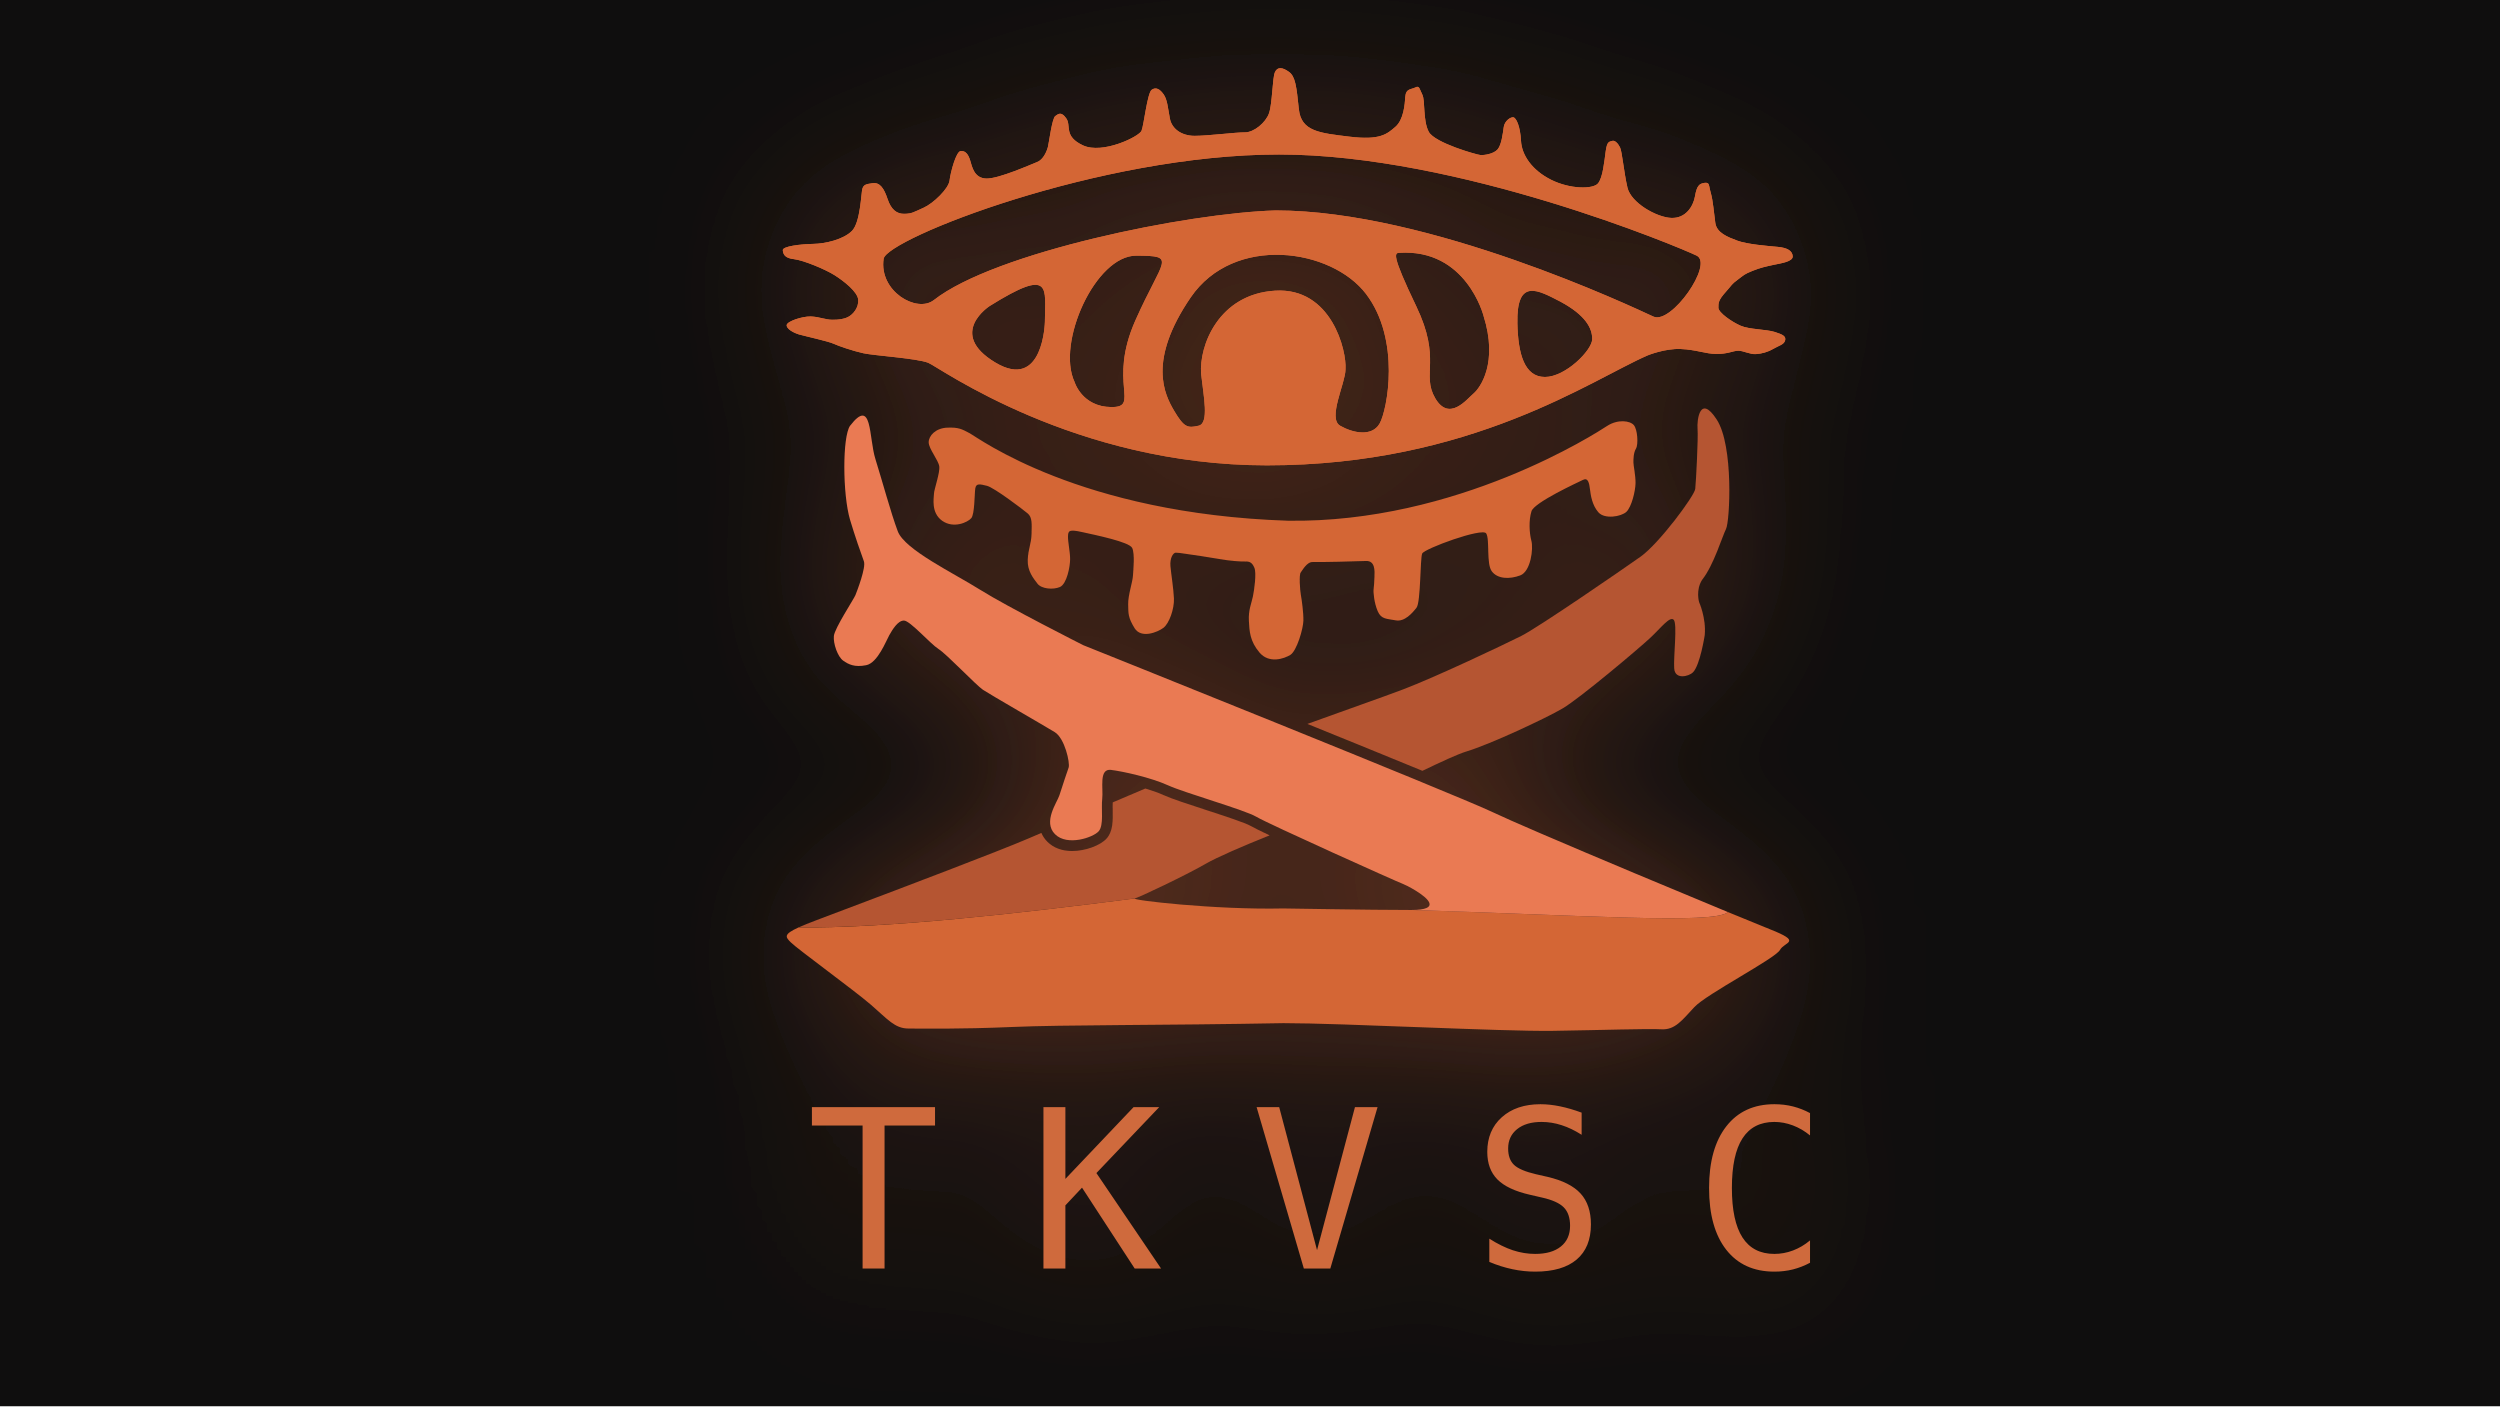
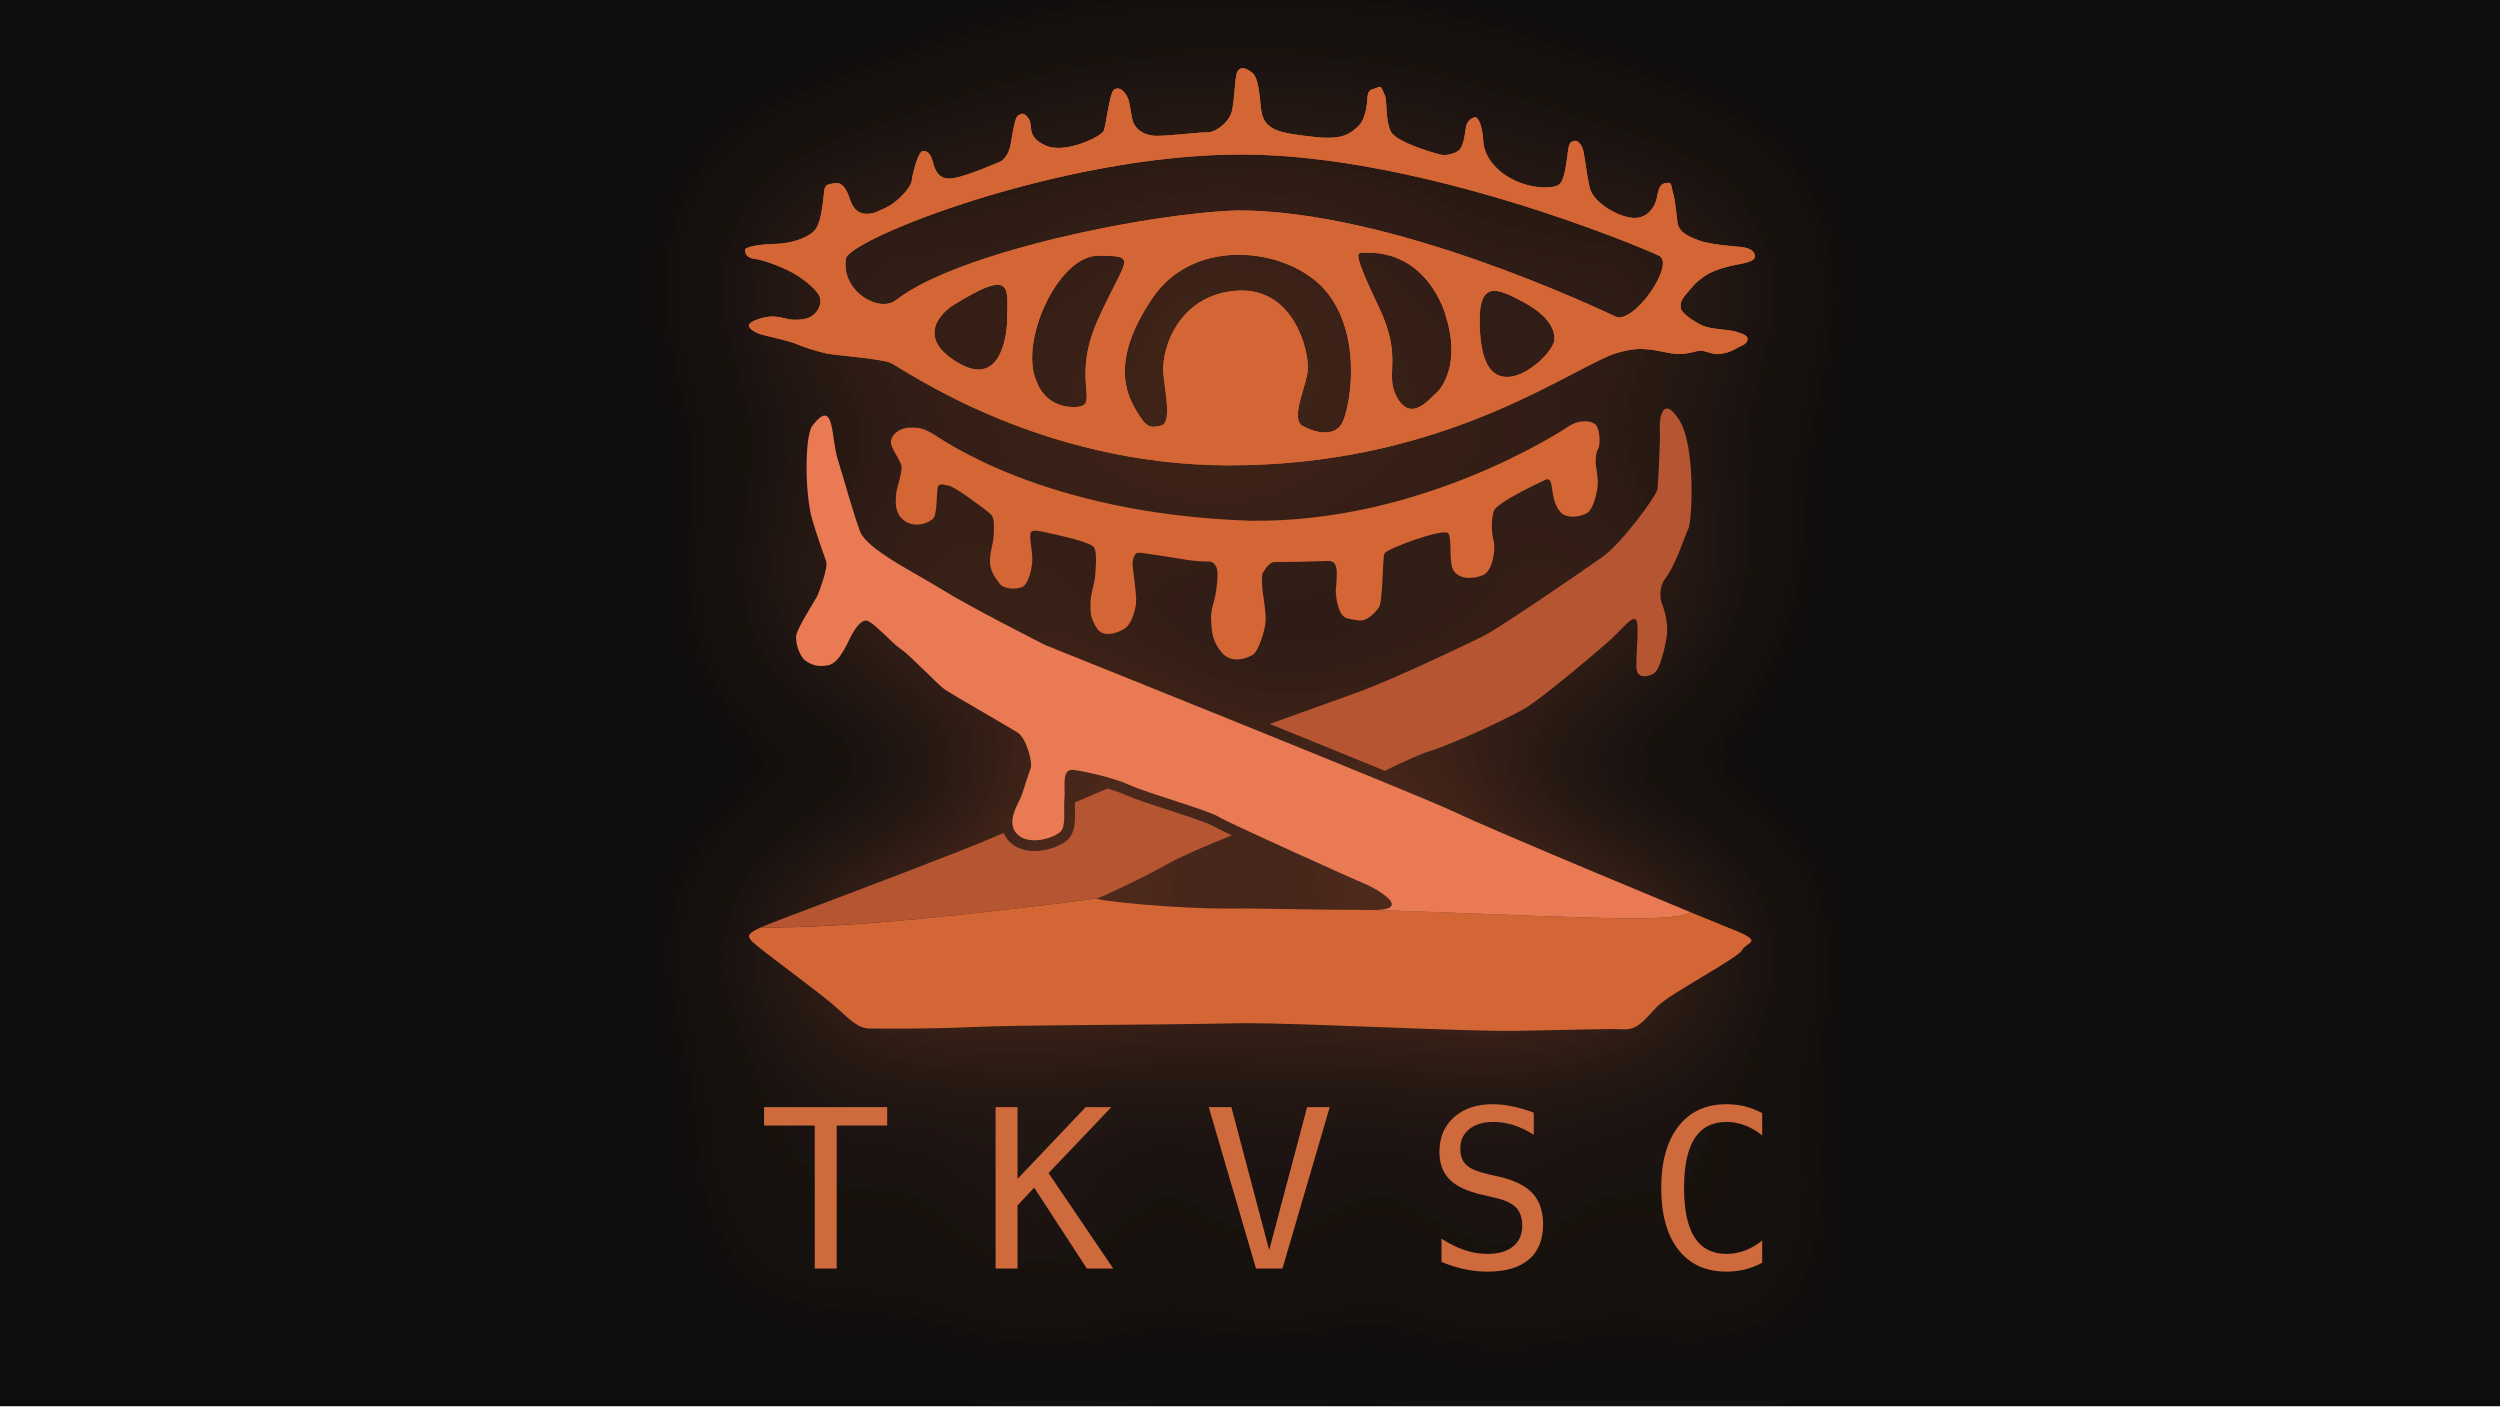
<svg xmlns="http://www.w3.org/2000/svg" id="Centered" viewBox="0 0 1920 1080">
  <defs>
    <style>
      .cls-1 {
        fill: #d46635;
      }

      .cls-2 {
        fill: #b55530;
      }

      .cls-3 {
        clip-path: url(#clippath-1);
      }

      .cls-4 {
        fill: #ea7a53;
      }

      .cls-5 {
        fill: #0f0e0e;
      }

      .cls-6 {
        clip-path: url(#clippath);
      }

      .cls-7 {
        fill: none;
      }

      .cls-8 {
        fill: #cf6a3d;
        font-family: Consolas-Bold, Consolas;
        font-size: 170px;
        letter-spacing: .4em;
      }

      .cls-9 {
        filter: url(#outer-glow-2);
      }
    </style>
    <filter id="outer-glow-1" filterUnits="userSpaceOnUse">
      <feOffset dx="0" dy="0" />
      <feGaussianBlur result="blur" stdDeviation="60" />
      <feFlood flood-color="#d46635" flood-opacity=".4" />
      <feComposite in2="blur" operator="in" />
      <feComposite in="SourceGraphic" />
    </filter>
    <filter id="outer-glow-2" filterUnits="userSpaceOnUse">
      <feOffset dx="0" dy="0" />
      <feGaussianBlur result="blur-2" stdDeviation="60" />
      <feFlood flood-color="#d46635" flood-opacity=".4" />
      <feComposite in2="blur-2" operator="in" />
      <feComposite in="SourceGraphic" />
    </filter>
    <clipPath id="clippath">
-       <rect class="cls-7" x="566.5" y="17" width="845" height="845" />
+       <rect class="cls-7" x="537.5" y="17" width="845" height="845" />
    </clipPath>
    <clipPath id="clippath-1">
-       <rect class="cls-7" x="566.5" y="17" width="845" height="845" />
+       <rect class="cls-7" x="537.5" y="17" width="845" height="845" />
    </clipPath>
  </defs>
  <rect class="cls-5" width="1920" height="1080" />
  <g id="Logo_Text-2" data-name="Logo+Text" class="cls-9">
-     <text id="Text" class="cls-8" transform="translate(619.6465 974.209)">
+     <text id="Text" class="cls-8" transform="translate(582.9062 974.209)">
      <tspan x="0" y="0">TKVSC</tspan>
    </text>
    <g id="Logo">
      <g class="cls-6">
        <g class="cls-3">
-           <path class="cls-2" d="M1092.414,591.988c-25.49-10.488-56.633-23.171-88.337-36.012,29.212-10.595,57.079-20.308,72.625-26.183,26.604-10.051,78.633-34.881,91.638-41.384,13.005-6.503,77.445-50.84,91.63-60.891,14.193-10.051,41.384-46.706,41.978-52.029,.594-5.314,2.36-39.609,1.774-46.112-.594-6.503,1.774-27.19,14.779-7.088,13.005,20.093,10.051,78.03,7.097,83.947-2.962,5.908-9.465,27.784-18.328,39.015-5.124,7.881-2.368,17.148-2.368,17.148,0,0,5.554,12.287,4.332,25.416,0,0-3.532,23.064-9.061,28.577-3.061,3.053-13.739,5.892-14.383-2.954-.66-9.003,2.558-34.485-.396-37.447-2.954-2.954-9.457,5.917-18.328,14.193s-53.794,46.112-66.808,53.794c-13.005,7.691-56.155,27.784-73.896,33.107-6.56,1.972-19.194,7.831-33.949,14.903" />
-           <path class="cls-1" d="M1366.972,729.614c-3.54,6.503-56.155,33.693-65.62,43.744-9.457,10.051-14.779,17.733-25.416,17.148-10.645-.594-44.338,.586-83.361,1.18-39.015,.594-160.798-5.908-206.909-5.908-93.998,1.774-167.902,1.18-208.692,2.954s-68.574,1.18-79.219,1.18-15.959-7.097-28.964-18.328c-13.013-11.231-56.163-42.564-61.485-47.886-4.118-4.109-5.752-6.098,6.016-11.445,67.435,.817,170.304-10.843,258.245-22.247-4.143,1.18,61.485,8.863,114.1,7.683,4.728,0,64.431,1.18,98.132,1.18,131.28,3.944,232.829,11.239,243.276,1.617,15.151,6.255,26.761,11,32.216,13.162,25.424,10.051,11.231,9.465,7.683,15.968" />
-           <path class="cls-1" d="M988.999,399.91c129.99,1.955,236.905-67.322,245.204-72.743,8.3-5.422,17.738-4.067,20.585-.678,2.848,3.389,3.581,14.835,1.627,18.073-1.952,3.238-1.952,8.283-1.952,10.618s1.708,9.94,1.627,15.889c-.082,5.949-3.01,18.224-6.998,21.989-3.987,3.765-16.68,5.874-21.48,.451-4.801-5.422-5.94-12.952-6.509-17.696-.57-4.744-1.465-9.187-5.289-7.305-3.825,1.883-37.428,17.245-39.625,24.097-2.197,6.852-1.708,16.718-.081,22.742,1.627,6.025-.488,23.571-8.625,26.583-8.136,3.012-17.249,2.786-21.724-3.088-4.475-5.874-1.437-24.574-4.367-29.193-2.929-4.619-47.516,11.748-49.145,15.463-1.626,3.715-1.084,37.351-4.339,41.568-3.255,4.217-9.222,11.044-16.056,9.739-6.835-1.305-11.066-.703-13.778-7.028-2.712-6.326-3.472-14.458-3.146-16.968,.325-2.51,.434-4.317,.651-9.237,.217-4.92,.542-12.651-6.509-12.35-7.052,.301-36.451,1.004-40.9,.803-4.448-.201-7.81,6.225-9.221,8.032-1.41,1.807-.543,13.555,.108,17.17,.651,3.614,2.061,13.479,1.953,19.742-.109,6.262-5.099,23.332-9.981,26.344-4.882,3.012-16.382,6.928-23.759-1.807-7.376-8.736-7.702-16.265-8.136-24.399-.434-8.133,1.953-13.253,3.038-18.374,1.085-5.121,2.929-18.173,1.194-22.29-1.736-4.117-3.77-4.97-7.025-4.82-3.255,.151-12.205-.526-19.202-1.807-6.997-1.28-23.596-3.689-27.338-4.217-3.743-.527-4.882-.753-6.835-.753-1.952,0-4.638,4.142-4.068,10.393,.569,6.25,2.36,17.094,2.685,24.85,.325,7.757-3.58,19.127-8.136,22.516-4.557,3.388-17.086,8.434-22.131,.15-5.045-8.283-4.719-11.069-4.882-18.148-.163-7.079,3.335-16.869,3.661-21.914,.325-5.045,1.546-16.793-.57-21.462-2.115-4.669-28.314-9.94-38.404-12.199-10.089-2.259-10.74-1.055-10.902,3.162-.163,4.218,1.627,11.748,1.627,17.621s-2.604,19.127-7.811,21.387c-5.207,2.259-14.157,1.506-17.249-2.561-3.092-4.066-7.811-9.638-7.485-18.224,.325-8.584,2.766-12.35,2.929-20.031s.619-12.651-2.945-15.663c-3.564-3.012-25.777-19.881-31.31-21.236-5.532-1.356-8.299-2.033-8.95,1.957-.65,3.991-.407,19.73-3.091,22.893-2.685,3.163-13.507,8.208-22.294,2.033-8.787-6.175-6.427-17.545-6.347-20.859,.082-3.313,4.719-16.114,4.068-20.934-.651-4.819-8.136-13.555-8.136-18.525s5.289-10.844,14.158-11.22c8.868-.376,11.228,1.055,17.493,4.368,6.265,3.313,84.077,61.774,244.122,67.096" />
-           <path class="cls-1" d="M1334.607,214.766c5.1-3.796,4.885-4.118,11.28-6.725,6.404-2.599,10.53-3.359,15.844-4.555,5.314-1.188,15.406-2.385,15.076-6.725-.322-4.341-4.448-6.511-11.495-7.163-7.055-.644-23.543-1.948-31.027-4.77-7.493-2.822-15.844-5.966-16.925-13.673-1.089-7.699-1.741-17.032-3.474-22.998-1.733-5.966-.652-8.244-4.885-7.699-4.225,.545-5.966,2.715-7.262,10.307-1.304,7.592-7.055,17.139-18.336,16.595-11.28-.536-30.813-11.602-33.528-23.32-2.707-11.718-4.118-27.553-5.636-30.706-1.518-3.144-4.019-5.859-6.189-5.1-2.162,.759-3.796,.116-4.877,7.922-1.089,7.815-2.17,20.292-5.966,24.739s-21.241,4.522-35.888-2.797c-14.639-7.319-22.619-18.889-23.188-29.988-.569-11.099-3.656-17.775-5.933-18.014-2.278-.248-6.676,2.847-7.328,7.485-.652,4.638-1.708,13.913-4.877,17.329-3.177,3.416-10.34,4.39-13.104,4.151-2.764-.248-35.071-9.275-39.626-17.898-4.555-8.632-2.599-23.84-4.877-28.403-2.278-4.555-2.203-7.237-5.372-5.611-3.177,1.626-7.319,.817-7.732,6.998-.404,6.181-1.304,17.816-7.65,23.271s-11.553,10.414-34.98,7.567c-23.436-2.847-37.348-4.068-39.139-21.232-1.791-17.172-2.616-24.97-7.584-28.552-4.959-3.573-8.821-4.076-10.777,.231-1.947,4.316-1.98,24.005-4.506,31.407-2.517,7.402-11.718,14.895-18.55,14.812-6.833-.083-28.42,2.682-38.512,2.682s-17.577-5.314-19.095-13.236c-1.518-7.922-1.947-14.532-4.77-18.55-2.822-4.01-5.859-5.966-9.226-3.581-3.359,2.393-5.966,27.017-7.806,31.465-1.848,4.448-29.864,18.22-44.915,11.231-15.052-6.998-8.953-15.06-12.774-20.589-3.821-5.537-6.024-3.746-8.541-1.956-2.525,1.791-4.885,20.91-5.702,23.922-.809,3.012-3.416,9.523-8.211,11.396-4.803,1.865-29.377,12.848-38.891,12.692-9.523-.165-11.066-9.036-12.535-13.839-1.461-4.794-3.581-7.559-7.237-7.319-3.664,.248-7.897,16.52-8.632,22.701-.726,6.181-12.361,17.519-19.961,20.886-7.592,3.359-8.788,4.555-14.755,4.662-5.966,.107-10.191-3.359-12.906-11.495-2.715-8.136-5.859-12.807-11.503-12.048-5.636,.759-6.833,1.411-7.806,4.233s-1.411,25.82-8.029,32.438-20.399,9.82-29.831,9.977c-9.44,.165-23.601,1.791-23.27,4.885,.322,3.094,1.461,6.024,8.623,6.833,7.163,.817,24.079,7.815,31.242,12.37,7.163,4.555,17.659,12.774,18.063,18.872,.404,6.106-3.986,11.148-7.567,13.022-3.581,1.873-7.245,2.278-12.37,2.278s-10.166-2.36-16.595-2.525c-6.428-.157-17.981,3.664-18.394,6.511-.404,2.847,5.05,6.024,9.605,7.328,4.555,1.296,22.297,5.207,26.365,7.072,4.068,1.873,14.672,5.479,22.916,7.328,8.244,1.84,41.441,3.903,49.9,7.377,8.467,3.474,112.119,78.707,260.044,78.707,156.705,0,249.465-65.908,292.424-84.459,0,0,13.178-5.422,25.333-4.885,12.147,.545,18.765,3.689,27.339,3.804,8.566,.107,12.906-2.393,16.702-2.5,3.796-.107,9.226,2.929,13.673,2.608,4.448-.33,8.788-1.378,13.236-3.944,4.448-2.566,8.351-3.326,9.217-6.47,.866-3.152-1.411-4.555-8.029-6.618-6.618-2.063-19.417-1.848-26.142-4.778-6.725-2.929-16.925-9.977-17.032-13.773-.107-3.796,.107-5.966,5.529-12.048,5.43-6.073,4.233-5.743,9.333-9.547m-532.127,32.331s-1.081,53.596-38.182,31.242c-37.101-22.346-4.126-43.389-4.126-43.389,48.389-30.161,42.308-13.673,42.308,12.147m69.432-.867c-21.257,47.952,4.126,66.61-18.443,66.395-22.561-.215-28.205-19.31-28.205-19.31-14.103-29.946,16.058-97.208,47.515-96.985,31.465,.215,20.399,1.947-.866,49.9m187.682,78.979c-5.859,10.414-20.613,7.377-30.375,1.733-9.762-5.636,4.126-32.76,4.126-43.149,1.081-14.292-10.637-63.169-54.026-60.561-43.397,2.599-58.589,42.341-56.848,64.002,1.824,17.04,6.346,37.81-1.956,39.708-8.301,1.898-11.066,1.518-18.658-11.28-7.592-12.799-20.613-38.619,12.584-87.223,33.198-48.604,108.051-37.753,134.738-2.608,26.687,35.153,16.273,88.964,10.414,99.378m72.089-22.998c-5.207,4.39-18.715,21.967-29.451,3.581-10.744-18.394,5.042-29.781-14.482-70.463-19.532-40.682-16.512-40.954-13.022-41.169,51.426-3.26,64.605,48.323,64.605,48.323,11.388,35.97-2.443,55.329-7.65,59.728m54.843-12.692c-15.786,0-20.638-17.783-21.158-41.012-.792-35.45,15.745-25.779,33.198-16.76,19.037,10.249,24.409,20.341,24.244,28.799-.157,8.467-20.498,28.973-36.284,28.973m83.312-46.384c-15.72-7.22-172.276-81.521-290.114-81.521-67.823,1.964-215.607,32.092-262.511,68.83-13.046,10.224-42.291-6.709-38.57-31.729,2.261-15.159,165.501-80.069,303.655-80.069s307.559,71.28,320.737,77.676c13.187,6.404-19.524,53.093-33.198,46.813" />
-           <path class="cls-1" d="M1334.607,214.766c5.1-3.796,4.885-4.118,11.28-6.725,6.404-2.599,10.53-3.359,15.844-4.555,5.314-1.188,15.406-2.385,15.076-6.725-.322-4.341-4.448-6.511-11.495-7.163-7.055-.644-23.543-1.948-31.027-4.77-7.493-2.822-15.844-5.966-16.925-13.673-1.089-7.699-1.741-17.032-3.474-22.998-1.733-5.966-.652-8.244-4.885-7.699-4.225,.545-5.966,2.715-7.262,10.307-1.304,7.592-7.055,17.139-18.336,16.595-11.28-.536-30.813-11.602-33.528-23.32-2.707-11.718-4.118-27.553-5.636-30.706-1.518-3.144-4.019-5.859-6.189-5.1-2.162,.759-3.796,.116-4.877,7.922-1.089,7.815-2.17,20.292-5.966,24.739s-21.241,4.522-35.888-2.797c-14.639-7.319-22.619-18.889-23.188-29.988-.569-11.099-3.656-17.775-5.933-18.014-2.278-.248-6.676,2.847-7.328,7.485-.652,4.638-1.708,13.913-4.877,17.329-3.177,3.416-10.34,4.39-13.104,4.151-2.764-.248-35.071-9.275-39.626-17.898-4.555-8.632-2.599-23.84-4.877-28.403-2.278-4.555-2.203-7.237-5.372-5.611-3.177,1.626-7.319,.817-7.732,6.998-.404,6.181-1.304,17.816-7.65,23.271s-11.553,10.414-34.98,7.567c-23.436-2.847-37.348-4.068-39.139-21.232-1.791-17.172-2.616-24.97-7.584-28.552-4.959-3.573-8.821-4.076-10.777,.231-1.947,4.316-1.98,24.005-4.506,31.407-2.517,7.402-11.718,14.895-18.55,14.812-6.833-.083-28.42,2.682-38.512,2.682s-17.577-5.314-19.095-13.236c-1.518-7.922-1.947-14.532-4.77-18.55-2.822-4.01-5.859-5.966-9.226-3.581-3.359,2.393-5.966,27.017-7.806,31.465-1.848,4.448-29.864,18.22-44.915,11.231-15.052-6.998-8.953-15.06-12.774-20.589-3.821-5.537-6.024-3.746-8.541-1.956-2.525,1.791-4.885,20.91-5.702,23.922-.809,3.012-3.416,9.523-8.211,11.396-4.803,1.865-29.377,12.848-38.891,12.692-9.523-.165-11.066-9.036-12.535-13.839-1.461-4.794-3.581-7.559-7.237-7.319-3.664,.248-7.897,16.52-8.632,22.701-.726,6.181-12.361,17.519-19.961,20.886-7.592,3.359-8.788,4.555-14.755,4.662-5.966,.107-10.191-3.359-12.906-11.495-2.715-8.136-5.859-12.807-11.503-12.048-5.636,.759-6.833,1.411-7.806,4.233s-1.411,25.82-8.029,32.438-20.399,9.82-29.831,9.977c-9.44,.165-23.601,1.791-23.27,4.885,.322,3.094,1.461,6.024,8.623,6.833,7.163,.817,24.079,7.815,31.242,12.37,7.163,4.555,17.659,12.774,18.063,18.872,.404,6.106-3.986,11.148-7.567,13.022-3.581,1.873-7.245,2.278-12.37,2.278s-10.166-2.36-16.595-2.525c-6.428-.157-17.981,3.664-18.394,6.511-.404,2.847,5.05,6.024,9.605,7.328,4.555,1.296,22.297,5.207,26.365,7.072,4.068,1.873,14.672,5.479,22.916,7.328,8.244,1.84,41.441,3.903,49.9,7.377,8.467,3.474,112.119,78.707,260.044,78.707,156.705,0,249.465-65.908,292.424-84.459,0,0,13.178-5.422,25.333-4.885,12.147,.545,18.765,3.689,27.339,3.804,8.566,.107,12.906-2.393,16.702-2.5,3.796-.107,9.226,2.929,13.673,2.608,4.448-.33,8.788-1.378,13.236-3.944,4.448-2.566,8.351-3.326,9.217-6.47,.866-3.152-1.411-4.555-8.029-6.618-6.618-2.063-19.417-1.848-26.142-4.778-6.725-2.929-16.925-9.977-17.032-13.773-.107-3.796,.107-5.966,5.529-12.048,5.43-6.073,4.233-5.743,9.333-9.547m-532.127,32.331s-1.081,53.596-38.182,31.242c-37.101-22.346-4.126-43.389-4.126-43.389,48.389-30.161,42.308-13.673,42.308,12.147m69.432-.867c-21.257,47.952,4.126,66.61-18.443,66.395-22.561-.215-28.205-19.31-28.205-19.31-14.103-29.946,16.058-97.208,47.515-96.985,31.465,.215,20.399,1.947-.866,49.9m187.682,78.979c-5.859,10.414-20.613,7.377-30.375,1.733-9.762-5.636,4.126-32.76,4.126-43.149,1.081-14.292-10.637-63.169-54.026-60.561-43.397,2.599-58.589,42.341-56.848,64.002,1.824,17.04,6.346,37.81-1.956,39.708-8.301,1.898-11.066,1.518-18.658-11.28-7.592-12.799-20.613-38.619,12.584-87.223,33.198-48.604,108.051-37.753,134.738-2.608,26.687,35.153,16.273,88.964,10.414,99.378m72.089-22.998c-5.207,4.39-18.715,21.967-29.451,3.581-10.744-18.394,5.042-29.781-14.482-70.463-19.532-40.682-16.512-40.954-13.022-41.169,51.426-3.26,64.605,48.323,64.605,48.323,11.388,35.97-2.443,55.329-7.65,59.728m54.843-12.692c-15.786,0-20.638-17.783-21.158-41.012-.792-35.45,15.745-25.779,33.198-16.76,19.037,10.249,24.409,20.341,24.244,28.799-.157,8.467-20.498,28.973-36.284,28.973m83.312-46.384c-15.72-7.22-172.276-81.521-290.114-81.521-67.823,1.964-215.607,32.092-262.511,68.83-13.046,10.224-42.291-6.709-38.57-31.729,2.261-15.159,165.501-80.069,303.655-80.069s307.559,71.28,320.737,77.676c13.187,6.404-19.524,53.093-33.198,46.813" />
-           <path class="cls-2" d="M975.087,641.557c-20.919,8.343-40.938,17.065-49.132,21.843-7.452,4.349-20.935,11.132-32.661,16.776-10.604,5.108-19.763,9.267-21.727,9.828-87.941,11.404-190.81,23.064-258.245,22.247,3.449-1.568,8.054-3.416,14.086-5.694,21.199-8.013,93.495-35.178,136.628-52.161,10.975-4.324,20.069-7.988,25.944-10.505,2.806-1.205,6.098-2.616,9.803-4.208,.974,2.352,2.467,4.638,4.613,6.791,4.654,4.662,11.239,7.121,19.021,7.121,10.125,0,21.793-4.283,26.563-9.737,4.852-5.537,4.712-13.657,4.58-21.513-.033-2.187-.074-4.283,.008-6.115,8.219-3.499,16.652-7.088,25.053-10.653,5.124,1.535,10.018,3.243,13.946,5.025,6.321,2.88,19.013,7.014,32.447,11.388,13.657,4.456,30.664,9.993,34.716,12.427,1.881,1.122,7.105,3.697,14.358,7.138" />
-           <path class="cls-4" d="M1327.074,700.485c-10.447,9.622-111.996,2.327-243.276-1.617,23.204,0,13.055-8.962,3.326-14.928-4.398-2.707-8.722-4.794-9.828-5.166-3.548-1.188-103.455-46.12-112.326-51.434-8.871-5.322-54.983-18.328-67.988-24.244-13.005-5.908-34.287-10.637-43.744-11.817-9.465-1.188-5.826,14.218-6.725,22.09-.932,8.153,1.403,20.325-2.74,25.053-4.134,4.728-24.087,11.677-33.544,2.22-9.457-9.465,1.749-24.566,3.4-29.856,2.872-9.217,5.908-17.742,7.088-21.282,1.188-3.548-2.954-22.47-10.637-27.198-7.683-4.728-49.809-28.964-55.131-32.513-5.314-3.548-27.636-27.198-34.138-31.333-6.503-4.142-21.876-21.876-26.604-21.876s-8.871,7.097-11.231,11.231c-2.368,4.142-8.871,21.282-17.733,23.056-8.871,1.774-13.599-.586-17.742-3.548-4.134-2.954-7.683-13.005-7.088-18.913,.586-5.917,15.365-28.378,16.553-31.333,1.18-2.954,8.277-21.282,6.503-26.01-1.774-4.737-7.303-20.589-10.645-31.927-5.785-19.631-5.892-63.647,0-72.122,17.346-22.47,14.235,8.788,19.508,25.614,5.207,16.595,11.825,41.185,17.148,55.379,5.322,14.185,42.564,31.919,63.259,44.924,20.688,13.005,79.219,42.572,79.219,42.572,0,0,286.128,114.686,314.507,128.285,6.412,3.07,19.475,8.821,36.152,16.001,41.268,17.758,104.659,44.263,144.186,60.586,.091,.033,.182,.074,.272,.107" />
-           <path class="cls-4" d="M1327.19,700.377c-.041,.041-.074,.074-.116,.107-.091-.033-.182-.074-.272-.107h.388Z" />
+           <path class="cls-2" d="M1063.414,591.988c-25.49-10.488-56.633-23.171-88.337-36.012,29.212-10.595,57.079-20.308,72.625-26.183,26.604-10.051,78.633-34.881,91.638-41.384,13.005-6.503,77.445-50.84,91.63-60.891,14.193-10.051,41.384-46.706,41.978-52.029,.594-5.314,2.36-39.609,1.774-46.112-.594-6.503,1.774-27.19,14.779-7.088,13.005,20.093,10.051,78.03,7.097,83.947-2.962,5.908-9.465,27.784-18.328,39.015-5.124,7.881-2.368,17.148-2.368,17.148,0,0,5.554,12.287,4.332,25.416,0,0-3.532,23.064-9.061,28.577-3.061,3.053-13.739,5.892-14.383-2.954-.66-9.003,2.558-34.485-.396-37.447-2.954-2.954-9.457,5.917-18.328,14.193s-53.794,46.112-66.808,53.794c-13.005,7.691-56.155,27.784-73.896,33.107-6.56,1.972-19.194,7.831-33.949,14.903" />
+           <path class="cls-1" d="M1337.972,729.614c-3.54,6.503-56.155,33.693-65.62,43.744-9.457,10.051-14.779,17.733-25.416,17.148-10.645-.594-44.338,.586-83.361,1.18-39.015,.594-160.798-5.908-206.909-5.908-93.998,1.774-167.902,1.18-208.692,2.954s-68.574,1.18-79.219,1.18-15.959-7.097-28.964-18.328c-13.013-11.231-56.163-42.564-61.485-47.886-4.118-4.109-5.752-6.098,6.016-11.445,67.435,.817,170.304-10.843,258.245-22.247-4.143,1.18,61.485,8.863,114.1,7.683,4.728,0,64.431,1.18,98.132,1.18,131.28,3.944,232.829,11.239,243.276,1.617,15.151,6.255,26.761,11,32.216,13.162,25.424,10.051,11.231,9.465,7.683,15.968" />
+           <path class="cls-1" d="M959.999,399.91c129.99,1.955,236.905-67.322,245.204-72.743,8.3-5.422,17.738-4.067,20.585-.678,2.848,3.389,3.581,14.835,1.627,18.073-1.952,3.238-1.952,8.283-1.952,10.618s1.708,9.94,1.627,15.889c-.082,5.949-3.01,18.224-6.998,21.989-3.987,3.765-16.68,5.874-21.48,.451-4.801-5.422-5.94-12.952-6.509-17.696-.57-4.744-1.465-9.187-5.289-7.305-3.825,1.883-37.428,17.245-39.625,24.097-2.197,6.852-1.708,16.718-.081,22.742,1.627,6.025-.488,23.571-8.625,26.583-8.136,3.012-17.249,2.786-21.724-3.088-4.475-5.874-1.437-24.574-4.367-29.193-2.929-4.619-47.516,11.748-49.145,15.463-1.626,3.715-1.084,37.351-4.339,41.568-3.255,4.217-9.222,11.044-16.056,9.739-6.835-1.305-11.066-.703-13.778-7.028-2.712-6.326-3.472-14.458-3.146-16.968,.325-2.51,.434-4.317,.651-9.237,.217-4.92,.542-12.651-6.509-12.35-7.052,.301-36.451,1.004-40.9,.803-4.448-.201-7.81,6.225-9.221,8.032-1.41,1.807-.543,13.555,.108,17.17,.651,3.614,2.061,13.479,1.953,19.742-.109,6.262-5.099,23.332-9.981,26.344-4.882,3.012-16.382,6.928-23.759-1.807-7.376-8.736-7.702-16.265-8.136-24.399-.434-8.133,1.953-13.253,3.038-18.374,1.085-5.121,2.929-18.173,1.194-22.29-1.736-4.117-3.77-4.97-7.025-4.82-3.255,.151-12.205-.526-19.202-1.807-6.997-1.28-23.596-3.689-27.338-4.217-3.743-.527-4.882-.753-6.835-.753-1.952,0-4.638,4.142-4.068,10.393,.569,6.25,2.36,17.094,2.685,24.85,.325,7.757-3.58,19.127-8.136,22.516-4.557,3.388-17.086,8.434-22.131,.15-5.045-8.283-4.719-11.069-4.882-18.148-.163-7.079,3.335-16.869,3.661-21.914,.325-5.045,1.546-16.793-.57-21.462-2.115-4.669-28.314-9.94-38.404-12.199-10.089-2.259-10.74-1.055-10.902,3.162-.163,4.218,1.627,11.748,1.627,17.621s-2.604,19.127-7.811,21.387c-5.207,2.259-14.157,1.506-17.249-2.561-3.092-4.066-7.811-9.638-7.485-18.224,.325-8.584,2.766-12.35,2.929-20.031s.619-12.651-2.945-15.663c-3.564-3.012-25.777-19.881-31.31-21.236-5.532-1.356-8.299-2.033-8.95,1.957-.65,3.991-.407,19.73-3.091,22.893-2.685,3.163-13.507,8.208-22.294,2.033-8.787-6.175-6.427-17.545-6.347-20.859,.082-3.313,4.719-16.114,4.068-20.934-.651-4.819-8.136-13.555-8.136-18.525s5.289-10.844,14.158-11.22c8.868-.376,11.228,1.055,17.493,4.368,6.265,3.313,84.077,61.774,244.122,67.096" />
+           <path class="cls-1" d="M1305.607,214.766c5.1-3.796,4.885-4.118,11.28-6.725,6.404-2.599,10.53-3.359,15.844-4.555,5.314-1.188,15.406-2.385,15.076-6.725-.322-4.341-4.448-6.511-11.495-7.163-7.055-.644-23.543-1.948-31.027-4.77-7.493-2.822-15.844-5.966-16.925-13.673-1.089-7.699-1.741-17.032-3.474-22.998-1.733-5.966-.652-8.244-4.885-7.699-4.225,.545-5.966,2.715-7.262,10.307-1.304,7.592-7.055,17.139-18.336,16.595-11.28-.536-30.813-11.602-33.528-23.32-2.707-11.718-4.118-27.553-5.636-30.706-1.518-3.144-4.019-5.859-6.189-5.1-2.162,.759-3.796,.116-4.877,7.922-1.089,7.815-2.17,20.292-5.966,24.739s-21.241,4.522-35.888-2.797c-14.639-7.319-22.619-18.889-23.188-29.988-.569-11.099-3.656-17.775-5.933-18.014-2.278-.248-6.676,2.847-7.328,7.485-.652,4.638-1.708,13.913-4.877,17.329-3.177,3.416-10.34,4.39-13.104,4.151-2.764-.248-35.071-9.275-39.626-17.898-4.555-8.632-2.599-23.84-4.877-28.403-2.278-4.555-2.203-7.237-5.372-5.611-3.177,1.626-7.319,.817-7.732,6.998-.404,6.181-1.304,17.816-7.65,23.271s-11.553,10.414-34.98,7.567c-23.436-2.847-37.348-4.068-39.139-21.232-1.791-17.172-2.616-24.97-7.584-28.552-4.959-3.573-8.821-4.076-10.777,.231-1.947,4.316-1.98,24.005-4.506,31.407-2.517,7.402-11.718,14.895-18.55,14.812-6.833-.083-28.42,2.682-38.512,2.682s-17.577-5.314-19.095-13.236c-1.518-7.922-1.947-14.532-4.77-18.55-2.822-4.01-5.859-5.966-9.226-3.581-3.359,2.393-5.966,27.017-7.806,31.465-1.848,4.448-29.864,18.22-44.915,11.231-15.052-6.998-8.953-15.06-12.774-20.589-3.821-5.537-6.024-3.746-8.541-1.956-2.525,1.791-4.885,20.91-5.702,23.922-.809,3.012-3.416,9.523-8.211,11.396-4.803,1.865-29.377,12.848-38.891,12.692-9.523-.165-11.066-9.036-12.535-13.839-1.461-4.794-3.581-7.559-7.237-7.319-3.664,.248-7.897,16.52-8.632,22.701-.726,6.181-12.361,17.519-19.961,20.886-7.592,3.359-8.788,4.555-14.755,4.662-5.966,.107-10.191-3.359-12.906-11.495-2.715-8.136-5.859-12.807-11.503-12.048-5.636,.759-6.833,1.411-7.806,4.233s-1.411,25.82-8.029,32.438-20.399,9.82-29.831,9.977c-9.44,.165-23.601,1.791-23.27,4.885,.322,3.094,1.461,6.024,8.623,6.833,7.163,.817,24.079,7.815,31.242,12.37,7.163,4.555,17.659,12.774,18.063,18.872,.404,6.106-3.986,11.148-7.567,13.022-3.581,1.873-7.245,2.278-12.37,2.278s-10.166-2.36-16.595-2.525c-6.428-.157-17.981,3.664-18.394,6.511-.404,2.847,5.05,6.024,9.605,7.328,4.555,1.296,22.297,5.207,26.365,7.072,4.068,1.873,14.672,5.479,22.916,7.328,8.244,1.84,41.441,3.903,49.9,7.377,8.467,3.474,112.119,78.707,260.044,78.707,156.705,0,249.465-65.908,292.424-84.459,0,0,13.178-5.422,25.333-4.885,12.147,.545,18.765,3.689,27.339,3.804,8.566,.107,12.906-2.393,16.702-2.5,3.796-.107,9.226,2.929,13.673,2.608,4.448-.33,8.788-1.378,13.236-3.944,4.448-2.566,8.351-3.326,9.217-6.47,.866-3.152-1.411-4.555-8.029-6.618-6.618-2.063-19.417-1.848-26.142-4.778-6.725-2.929-16.925-9.977-17.032-13.773-.107-3.796,.107-5.966,5.529-12.048,5.43-6.073,4.233-5.743,9.333-9.547m-532.127,32.331s-1.081,53.596-38.182,31.242c-37.101-22.346-4.126-43.389-4.126-43.389,48.389-30.161,42.308-13.673,42.308,12.147m69.432-.867c-21.257,47.952,4.126,66.61-18.443,66.395-22.561-.215-28.205-19.31-28.205-19.31-14.103-29.946,16.058-97.208,47.515-96.985,31.465,.215,20.399,1.947-.866,49.9m187.682,78.979c-5.859,10.414-20.613,7.377-30.375,1.733-9.762-5.636,4.126-32.76,4.126-43.149,1.081-14.292-10.637-63.169-54.026-60.561-43.397,2.599-58.589,42.341-56.848,64.002,1.824,17.04,6.346,37.81-1.956,39.708-8.301,1.898-11.066,1.518-18.658-11.28-7.592-12.799-20.613-38.619,12.584-87.223,33.198-48.604,108.051-37.753,134.738-2.608,26.687,35.153,16.273,88.964,10.414,99.378m72.089-22.998c-5.207,4.39-18.715,21.967-29.451,3.581-10.744-18.394,5.042-29.781-14.482-70.463-19.532-40.682-16.512-40.954-13.022-41.169,51.426-3.26,64.605,48.323,64.605,48.323,11.388,35.97-2.443,55.329-7.65,59.728m54.843-12.692c-15.786,0-20.638-17.783-21.158-41.012-.792-35.45,15.745-25.779,33.198-16.76,19.037,10.249,24.409,20.341,24.244,28.799-.157,8.467-20.498,28.973-36.284,28.973m83.312-46.384c-15.72-7.22-172.276-81.521-290.114-81.521-67.823,1.964-215.607,32.092-262.511,68.83-13.046,10.224-42.291-6.709-38.57-31.729,2.261-15.159,165.501-80.069,303.655-80.069s307.559,71.28,320.737,77.676c13.187,6.404-19.524,53.093-33.198,46.813" />
+           <path class="cls-1" d="M1305.607,214.766c5.1-3.796,4.885-4.118,11.28-6.725,6.404-2.599,10.53-3.359,15.844-4.555,5.314-1.188,15.406-2.385,15.076-6.725-.322-4.341-4.448-6.511-11.495-7.163-7.055-.644-23.543-1.948-31.027-4.77-7.493-2.822-15.844-5.966-16.925-13.673-1.089-7.699-1.741-17.032-3.474-22.998-1.733-5.966-.652-8.244-4.885-7.699-4.225,.545-5.966,2.715-7.262,10.307-1.304,7.592-7.055,17.139-18.336,16.595-11.28-.536-30.813-11.602-33.528-23.32-2.707-11.718-4.118-27.553-5.636-30.706-1.518-3.144-4.019-5.859-6.189-5.1-2.162,.759-3.796,.116-4.877,7.922-1.089,7.815-2.17,20.292-5.966,24.739s-21.241,4.522-35.888-2.797c-14.639-7.319-22.619-18.889-23.188-29.988-.569-11.099-3.656-17.775-5.933-18.014-2.278-.248-6.676,2.847-7.328,7.485-.652,4.638-1.708,13.913-4.877,17.329-3.177,3.416-10.34,4.39-13.104,4.151-2.764-.248-35.071-9.275-39.626-17.898-4.555-8.632-2.599-23.84-4.877-28.403-2.278-4.555-2.203-7.237-5.372-5.611-3.177,1.626-7.319,.817-7.732,6.998-.404,6.181-1.304,17.816-7.65,23.271s-11.553,10.414-34.98,7.567c-23.436-2.847-37.348-4.068-39.139-21.232-1.791-17.172-2.616-24.97-7.584-28.552-4.959-3.573-8.821-4.076-10.777,.231-1.947,4.316-1.98,24.005-4.506,31.407-2.517,7.402-11.718,14.895-18.55,14.812-6.833-.083-28.42,2.682-38.512,2.682s-17.577-5.314-19.095-13.236c-1.518-7.922-1.947-14.532-4.77-18.55-2.822-4.01-5.859-5.966-9.226-3.581-3.359,2.393-5.966,27.017-7.806,31.465-1.848,4.448-29.864,18.22-44.915,11.231-15.052-6.998-8.953-15.06-12.774-20.589-3.821-5.537-6.024-3.746-8.541-1.956-2.525,1.791-4.885,20.91-5.702,23.922-.809,3.012-3.416,9.523-8.211,11.396-4.803,1.865-29.377,12.848-38.891,12.692-9.523-.165-11.066-9.036-12.535-13.839-1.461-4.794-3.581-7.559-7.237-7.319-3.664,.248-7.897,16.52-8.632,22.701-.726,6.181-12.361,17.519-19.961,20.886-7.592,3.359-8.788,4.555-14.755,4.662-5.966,.107-10.191-3.359-12.906-11.495-2.715-8.136-5.859-12.807-11.503-12.048-5.636,.759-6.833,1.411-7.806,4.233s-1.411,25.82-8.029,32.438-20.399,9.82-29.831,9.977c-9.44,.165-23.601,1.791-23.27,4.885,.322,3.094,1.461,6.024,8.623,6.833,7.163,.817,24.079,7.815,31.242,12.37,7.163,4.555,17.659,12.774,18.063,18.872,.404,6.106-3.986,11.148-7.567,13.022-3.581,1.873-7.245,2.278-12.37,2.278s-10.166-2.36-16.595-2.525c-6.428-.157-17.981,3.664-18.394,6.511-.404,2.847,5.05,6.024,9.605,7.328,4.555,1.296,22.297,5.207,26.365,7.072,4.068,1.873,14.672,5.479,22.916,7.328,8.244,1.84,41.441,3.903,49.9,7.377,8.467,3.474,112.119,78.707,260.044,78.707,156.705,0,249.465-65.908,292.424-84.459,0,0,13.178-5.422,25.333-4.885,12.147,.545,18.765,3.689,27.339,3.804,8.566,.107,12.906-2.393,16.702-2.5,3.796-.107,9.226,2.929,13.673,2.608,4.448-.33,8.788-1.378,13.236-3.944,4.448-2.566,8.351-3.326,9.217-6.47,.866-3.152-1.411-4.555-8.029-6.618-6.618-2.063-19.417-1.848-26.142-4.778-6.725-2.929-16.925-9.977-17.032-13.773-.107-3.796,.107-5.966,5.529-12.048,5.43-6.073,4.233-5.743,9.333-9.547m-532.127,32.331s-1.081,53.596-38.182,31.242c-37.101-22.346-4.126-43.389-4.126-43.389,48.389-30.161,42.308-13.673,42.308,12.147m69.432-.867c-21.257,47.952,4.126,66.61-18.443,66.395-22.561-.215-28.205-19.31-28.205-19.31-14.103-29.946,16.058-97.208,47.515-96.985,31.465,.215,20.399,1.947-.866,49.9m187.682,78.979c-5.859,10.414-20.613,7.377-30.375,1.733-9.762-5.636,4.126-32.76,4.126-43.149,1.081-14.292-10.637-63.169-54.026-60.561-43.397,2.599-58.589,42.341-56.848,64.002,1.824,17.04,6.346,37.81-1.956,39.708-8.301,1.898-11.066,1.518-18.658-11.28-7.592-12.799-20.613-38.619,12.584-87.223,33.198-48.604,108.051-37.753,134.738-2.608,26.687,35.153,16.273,88.964,10.414,99.378m72.089-22.998c-5.207,4.39-18.715,21.967-29.451,3.581-10.744-18.394,5.042-29.781-14.482-70.463-19.532-40.682-16.512-40.954-13.022-41.169,51.426-3.26,64.605,48.323,64.605,48.323,11.388,35.97-2.443,55.329-7.65,59.728m54.843-12.692c-15.786,0-20.638-17.783-21.158-41.012-.792-35.45,15.745-25.779,33.198-16.76,19.037,10.249,24.409,20.341,24.244,28.799-.157,8.467-20.498,28.973-36.284,28.973m83.312-46.384c-15.72-7.22-172.276-81.521-290.114-81.521-67.823,1.964-215.607,32.092-262.511,68.83-13.046,10.224-42.291-6.709-38.57-31.729,2.261-15.159,165.501-80.069,303.655-80.069s307.559,71.28,320.737,77.676c13.187,6.404-19.524,53.093-33.198,46.813" />
+           <path class="cls-2" d="M946.087,641.557c-20.919,8.343-40.938,17.065-49.132,21.843-7.452,4.349-20.935,11.132-32.661,16.776-10.604,5.108-19.763,9.267-21.727,9.828-87.941,11.404-190.81,23.064-258.245,22.247,3.449-1.568,8.054-3.416,14.086-5.694,21.199-8.013,93.495-35.178,136.628-52.161,10.975-4.324,20.069-7.988,25.944-10.505,2.806-1.205,6.098-2.616,9.803-4.208,.974,2.352,2.467,4.638,4.613,6.791,4.654,4.662,11.239,7.121,19.021,7.121,10.125,0,21.793-4.283,26.563-9.737,4.852-5.537,4.712-13.657,4.58-21.513-.033-2.187-.074-4.283,.008-6.115,8.219-3.499,16.652-7.088,25.053-10.653,5.124,1.535,10.018,3.243,13.946,5.025,6.321,2.88,19.013,7.014,32.447,11.388,13.657,4.456,30.664,9.993,34.716,12.427,1.881,1.122,7.105,3.697,14.358,7.138" />
+           <path class="cls-4" d="M1298.074,700.485c-10.447,9.622-111.996,2.327-243.276-1.617,23.204,0,13.055-8.962,3.326-14.928-4.398-2.707-8.722-4.794-9.828-5.166-3.548-1.188-103.455-46.12-112.326-51.434-8.871-5.322-54.983-18.328-67.988-24.244-13.005-5.908-34.287-10.637-43.744-11.817-9.465-1.188-5.826,14.218-6.725,22.09-.932,8.153,1.403,20.325-2.74,25.053-4.134,4.728-24.087,11.677-33.544,2.22-9.457-9.465,1.749-24.566,3.4-29.856,2.872-9.217,5.908-17.742,7.088-21.282,1.188-3.548-2.954-22.47-10.637-27.198-7.683-4.728-49.809-28.964-55.131-32.513-5.314-3.548-27.636-27.198-34.138-31.333-6.503-4.142-21.876-21.876-26.604-21.876s-8.871,7.097-11.231,11.231c-2.368,4.142-8.871,21.282-17.733,23.056-8.871,1.774-13.599-.586-17.742-3.548-4.134-2.954-7.683-13.005-7.088-18.913,.586-5.917,15.365-28.378,16.553-31.333,1.18-2.954,8.277-21.282,6.503-26.01-1.774-4.737-7.303-20.589-10.645-31.927-5.785-19.631-5.892-63.647,0-72.122,17.346-22.47,14.235,8.788,19.508,25.614,5.207,16.595,11.825,41.185,17.148,55.379,5.322,14.185,42.564,31.919,63.259,44.924,20.688,13.005,79.219,42.572,79.219,42.572,0,0,286.128,114.686,314.507,128.285,6.412,3.07,19.475,8.821,36.152,16.001,41.268,17.758,104.659,44.263,144.186,60.586,.091,.033,.182,.074,.272,.107" />
        </g>
      </g>
    </g>
  </g>
</svg>
